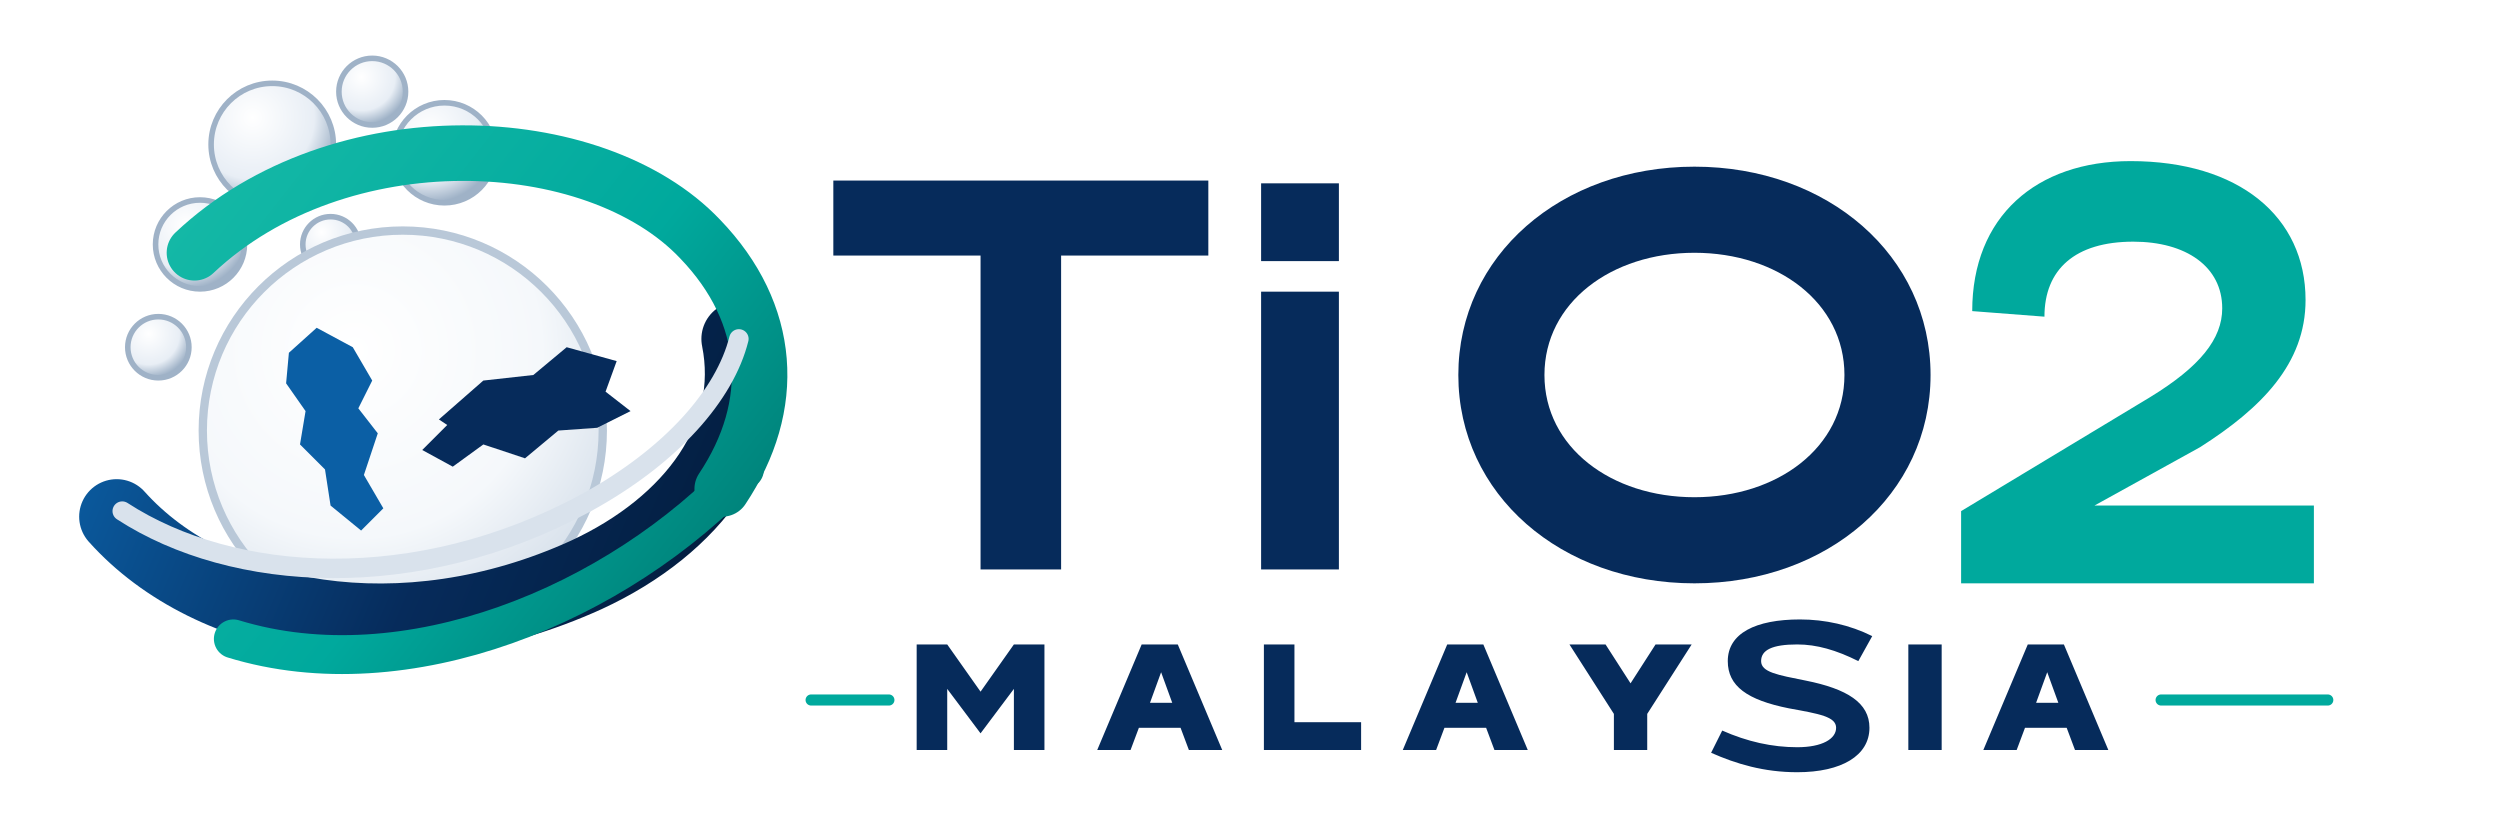
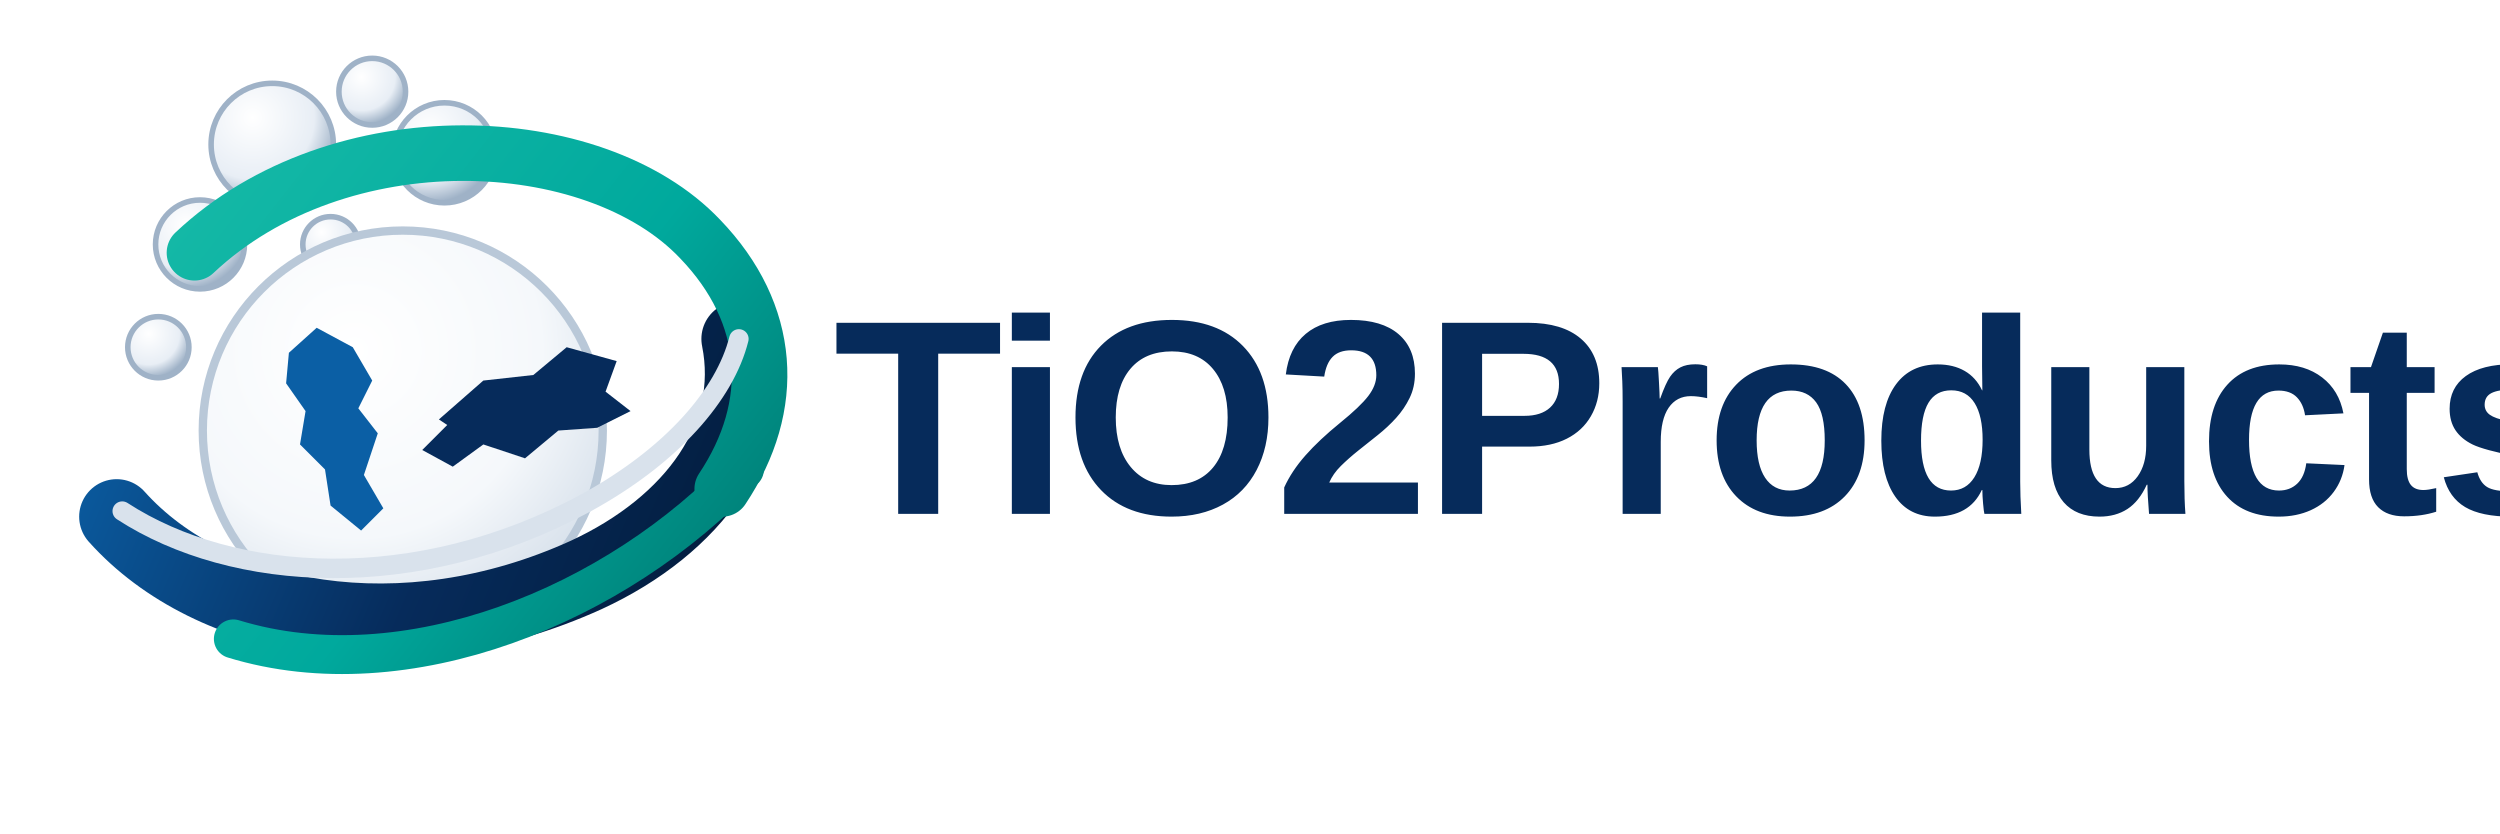
<svg xmlns="http://www.w3.org/2000/svg" viewBox="0 0 900 300" role="img" aria-labelledby="title desc">
  <defs>
    <linearGradient id="orbitNavy" x1="35" y1="120" x2="270" y2="220" gradientUnits="userSpaceOnUse">
      <stop offset="0" stop-color="#0B5FA5" />
      <stop offset="0.55" stop-color="#062B5B" />
      <stop offset="1" stop-color="#031B3A" />
    </linearGradient>
    <linearGradient id="orbitTeal" x1="85" y1="55" x2="270" y2="200" gradientUnits="userSpaceOnUse">
      <stop offset="0" stop-color="#14B8A6" />
      <stop offset="0.58" stop-color="#00A99D" />
      <stop offset="1" stop-color="#007F77" />
    </linearGradient>
    <radialGradient id="sphere" cx="38%" cy="30%" r="72%">
      <stop offset="0" stop-color="#FFFFFF" />
      <stop offset="0.65" stop-color="#F5F8FB" />
      <stop offset="1" stop-color="#D9E2EC" />
    </radialGradient>
    <radialGradient id="particle" cx="34%" cy="28%" r="72%">
      <stop offset="0" stop-color="#FFFFFF" />
      <stop offset="0.7" stop-color="#E8EEF5" />
      <stop offset="1" stop-color="#9FB2C7" />
    </radialGradient>
  </defs>
  <g id="symbol">
    <circle cx="72" cy="88" r="16" fill="url(#particle)" stroke="#9FB2C7" stroke-width="2" />
    <circle cx="98" cy="52" r="22" fill="url(#particle)" stroke="#9FB2C7" stroke-width="2" />
    <circle cx="134" cy="33" r="12" fill="url(#particle)" stroke="#9FB2C7" stroke-width="2" />
    <circle cx="160" cy="55" r="18" fill="url(#particle)" stroke="#9FB2C7" stroke-width="2" />
    <circle cx="57" cy="125" r="11" fill="url(#particle)" stroke="#9FB2C7" stroke-width="2" />
    <circle cx="119" cy="88" r="10" fill="url(#particle)" stroke="#9FB2C7" stroke-width="2" />
    <circle cx="145" cy="155" r="72" fill="url(#sphere)" stroke="#B9C8D8" stroke-width="3" />
    <path d="M104 127l10-9 13 7 7 12-5 10 7 9-5 15 7 12-8 8-11-9-2-13-9-9 2-12-7-10z" fill="#0B5FA5" />
    <path d="M158 151l16-14 18-2 12-10 18 5-4 11 9 7-12 6-14 1-12 10-15-5-11 8-11-6 9-9z" fill="#062B5B" />
    <path d="M42 186C76 224 145 237 211 207C250 189 273 157 266 122" fill="none" stroke="url(#orbitNavy)" stroke-width="27" stroke-linecap="round" />
    <path d="M70 91C122 42 214 46 252 86C278 113 280 146 260 176" fill="none" stroke="url(#orbitTeal)" stroke-width="20" stroke-linecap="round" />
    <path d="M44 184C84 210 150 214 211 181C242 164 261 142 266 122" fill="none" stroke="#D9E2EC" stroke-width="7" stroke-linecap="round" />
    <path d="M84 230C146 249 222 218 268 169" fill="none" stroke="url(#orbitTeal)" stroke-width="14" stroke-linecap="round" />
  </g>
  <g id="wordmark">
-     <path d="M300 65H435V92H382V205H353V92H300Z" fill="#062B5B" />
-     <path d="M454 105H482V205H454ZM454 66H482V94H454Z" fill="#062B5B" fill-rule="evenodd" />
-     <path d="M610 60C562 60 525 92 525 135S562 210 610 210 695 178 695 135 658 60 610 60ZM610 91C640 91 664 109 664 135S640 179 610 179 556 161 556 135 580 91 610 91Z" fill="#062B5B" fill-rule="evenodd" />
-     <path d="M710 112C710 78 733 58 767 58 806 58 830 78 830 108 830 131 814 147 792 161L754 182H833V210H706V184L774 143C792 132 800 122 800 111 800 96 787 87 768 87 747 87 736 97 736 114Z" fill="#00A99D" />
-     <path d="M330 270V232H341L353 249 365 232H376V270H365V248L353 264 341 248V270ZM395 270L411 232H424L440 270H428L425 262H410L407 270ZM414 253H422L418 242ZM455 232H466V260H490V270H455ZM505 270L521 232H534L550 270H538L535 262H520L517 270ZM524 253H532L528 242ZM565 232H578L587 246 596 232H609L593 257V270H581V257ZM620 263C629 267 638 269 647 269 656 269 661 266 661 262 661 258 655 257 644 255 629 252 622 247 622 238 622 228 632 223 648 223 657 223 666 225 674 229L669 238C661 234 654 232 647 232 638 232 634 234 634 238 634 242 640 243 650 245 665 248 673 253 673 262 673 272 663 278 647 278 635 278 625 275 616 271ZM687 232H699V270H687ZM714 270L730 232H743L759 270H747L744 262H729L726 270ZM733 253H741L737 242Z" fill="#062B5B" fill-rule="evenodd" />
-     <path d="M292 252H320" stroke="#00A99D" stroke-width="4" stroke-linecap="round" />
-     <path d="M778 252H838" stroke="#00A99D" stroke-width="4" stroke-linecap="round" />
+     <text x="300" y="185" fill="#062B5B" font-family="Arial, Helvetica, sans-serif" font-size="100" font-weight="700" letter-spacing="-2" textLength="575" lengthAdjust="spacingAndGlyphs">TiO2Products</text>
  </g>
</svg>
